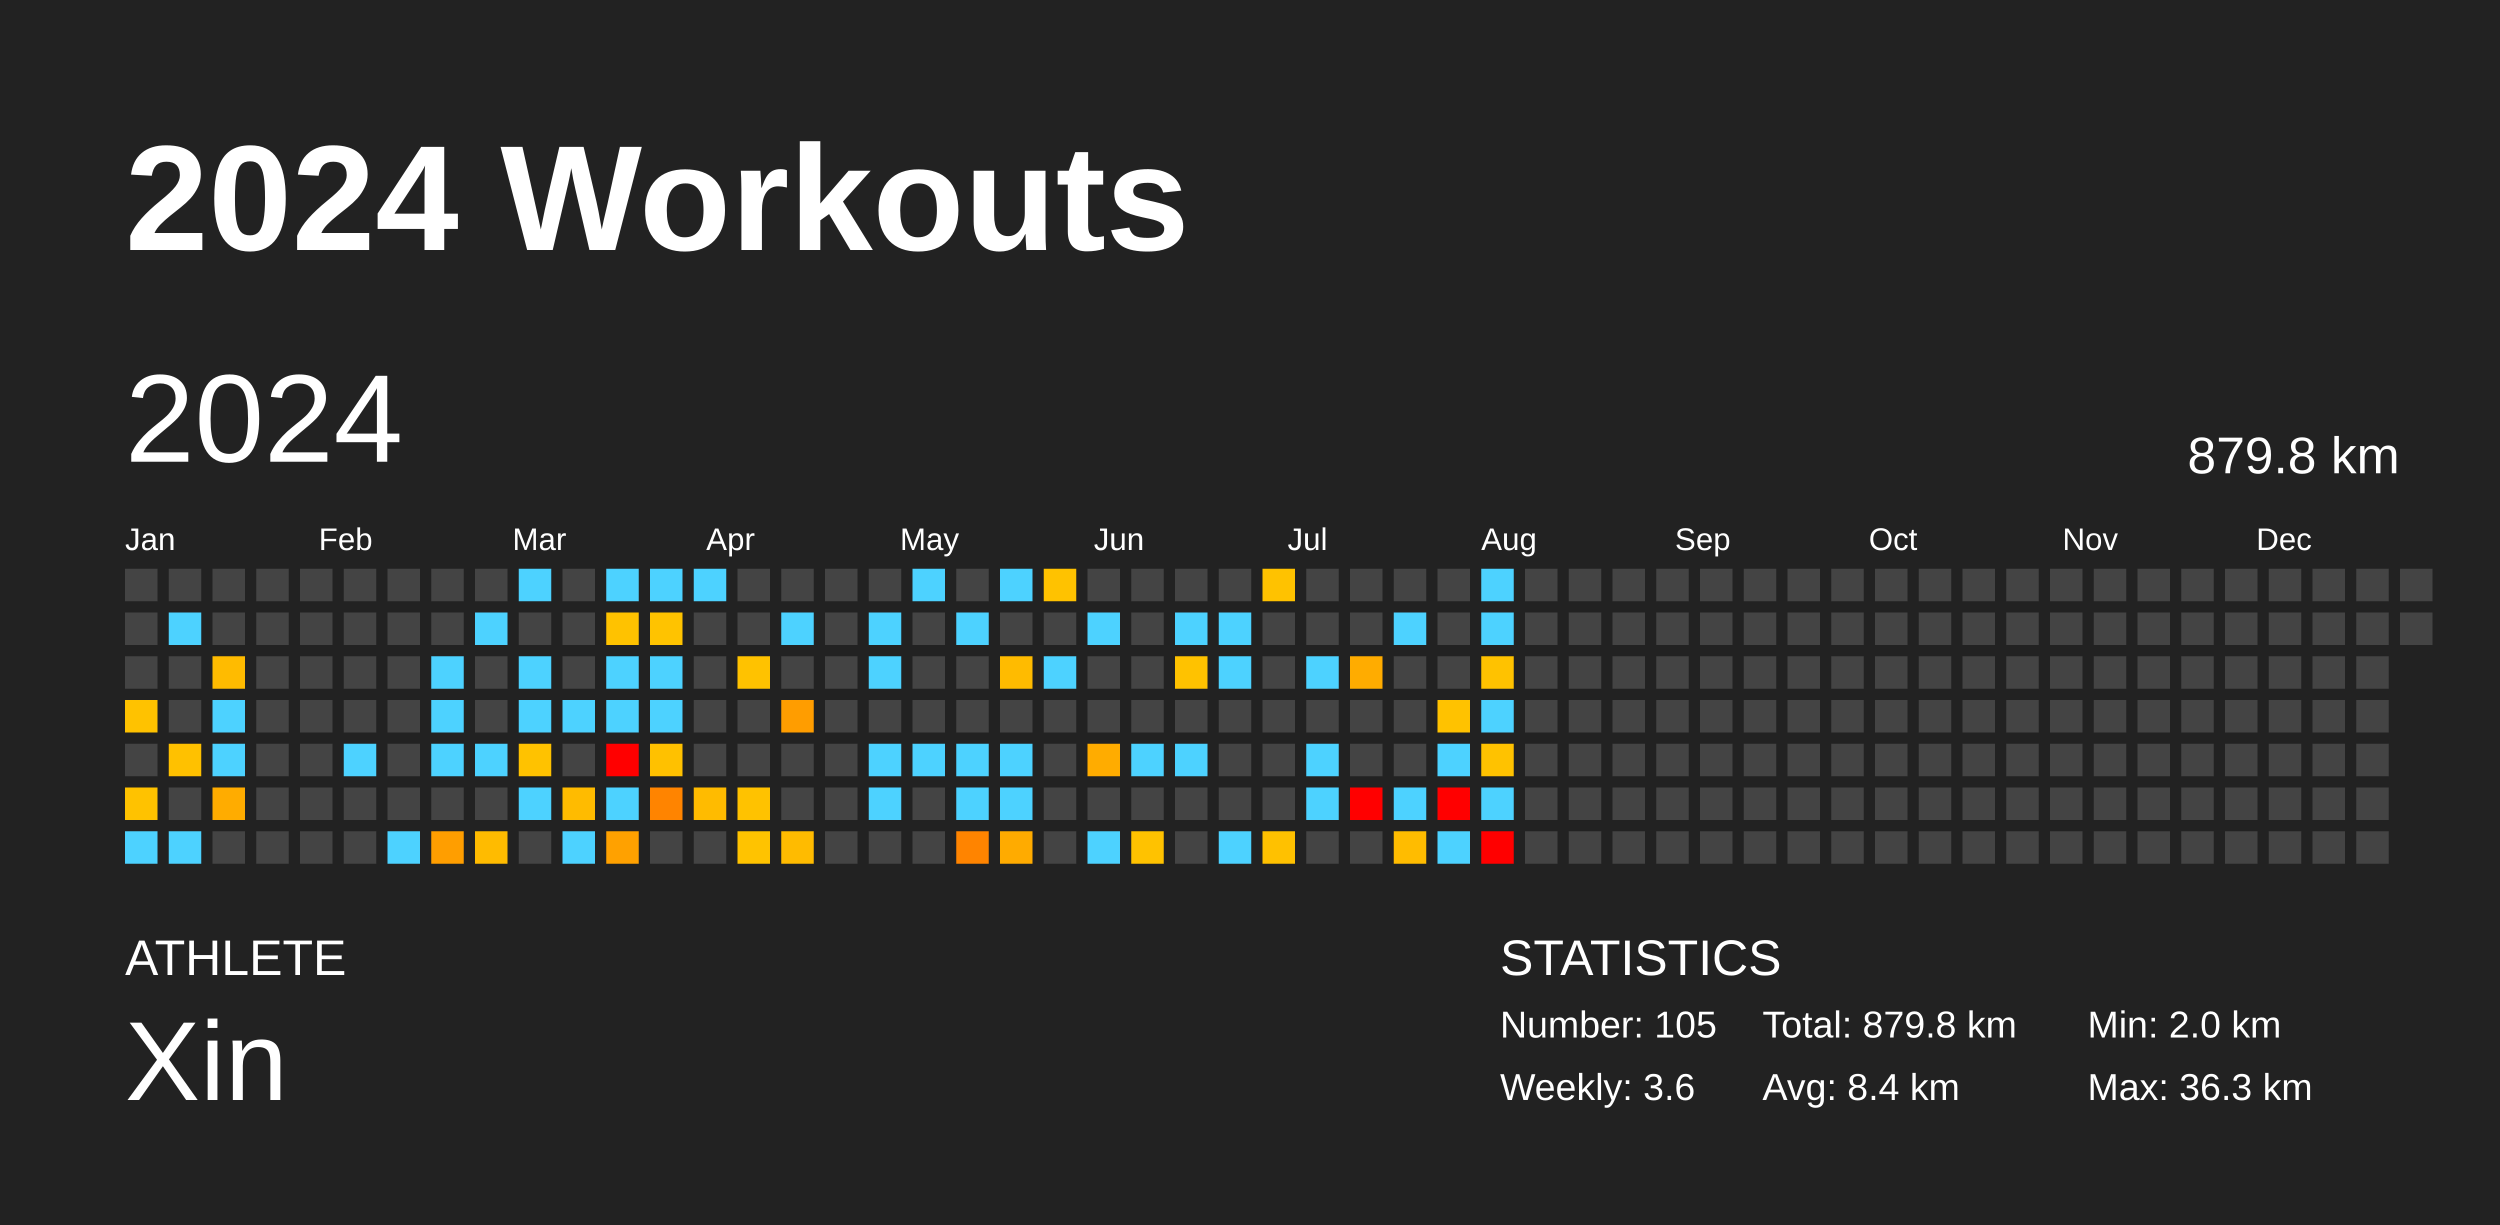
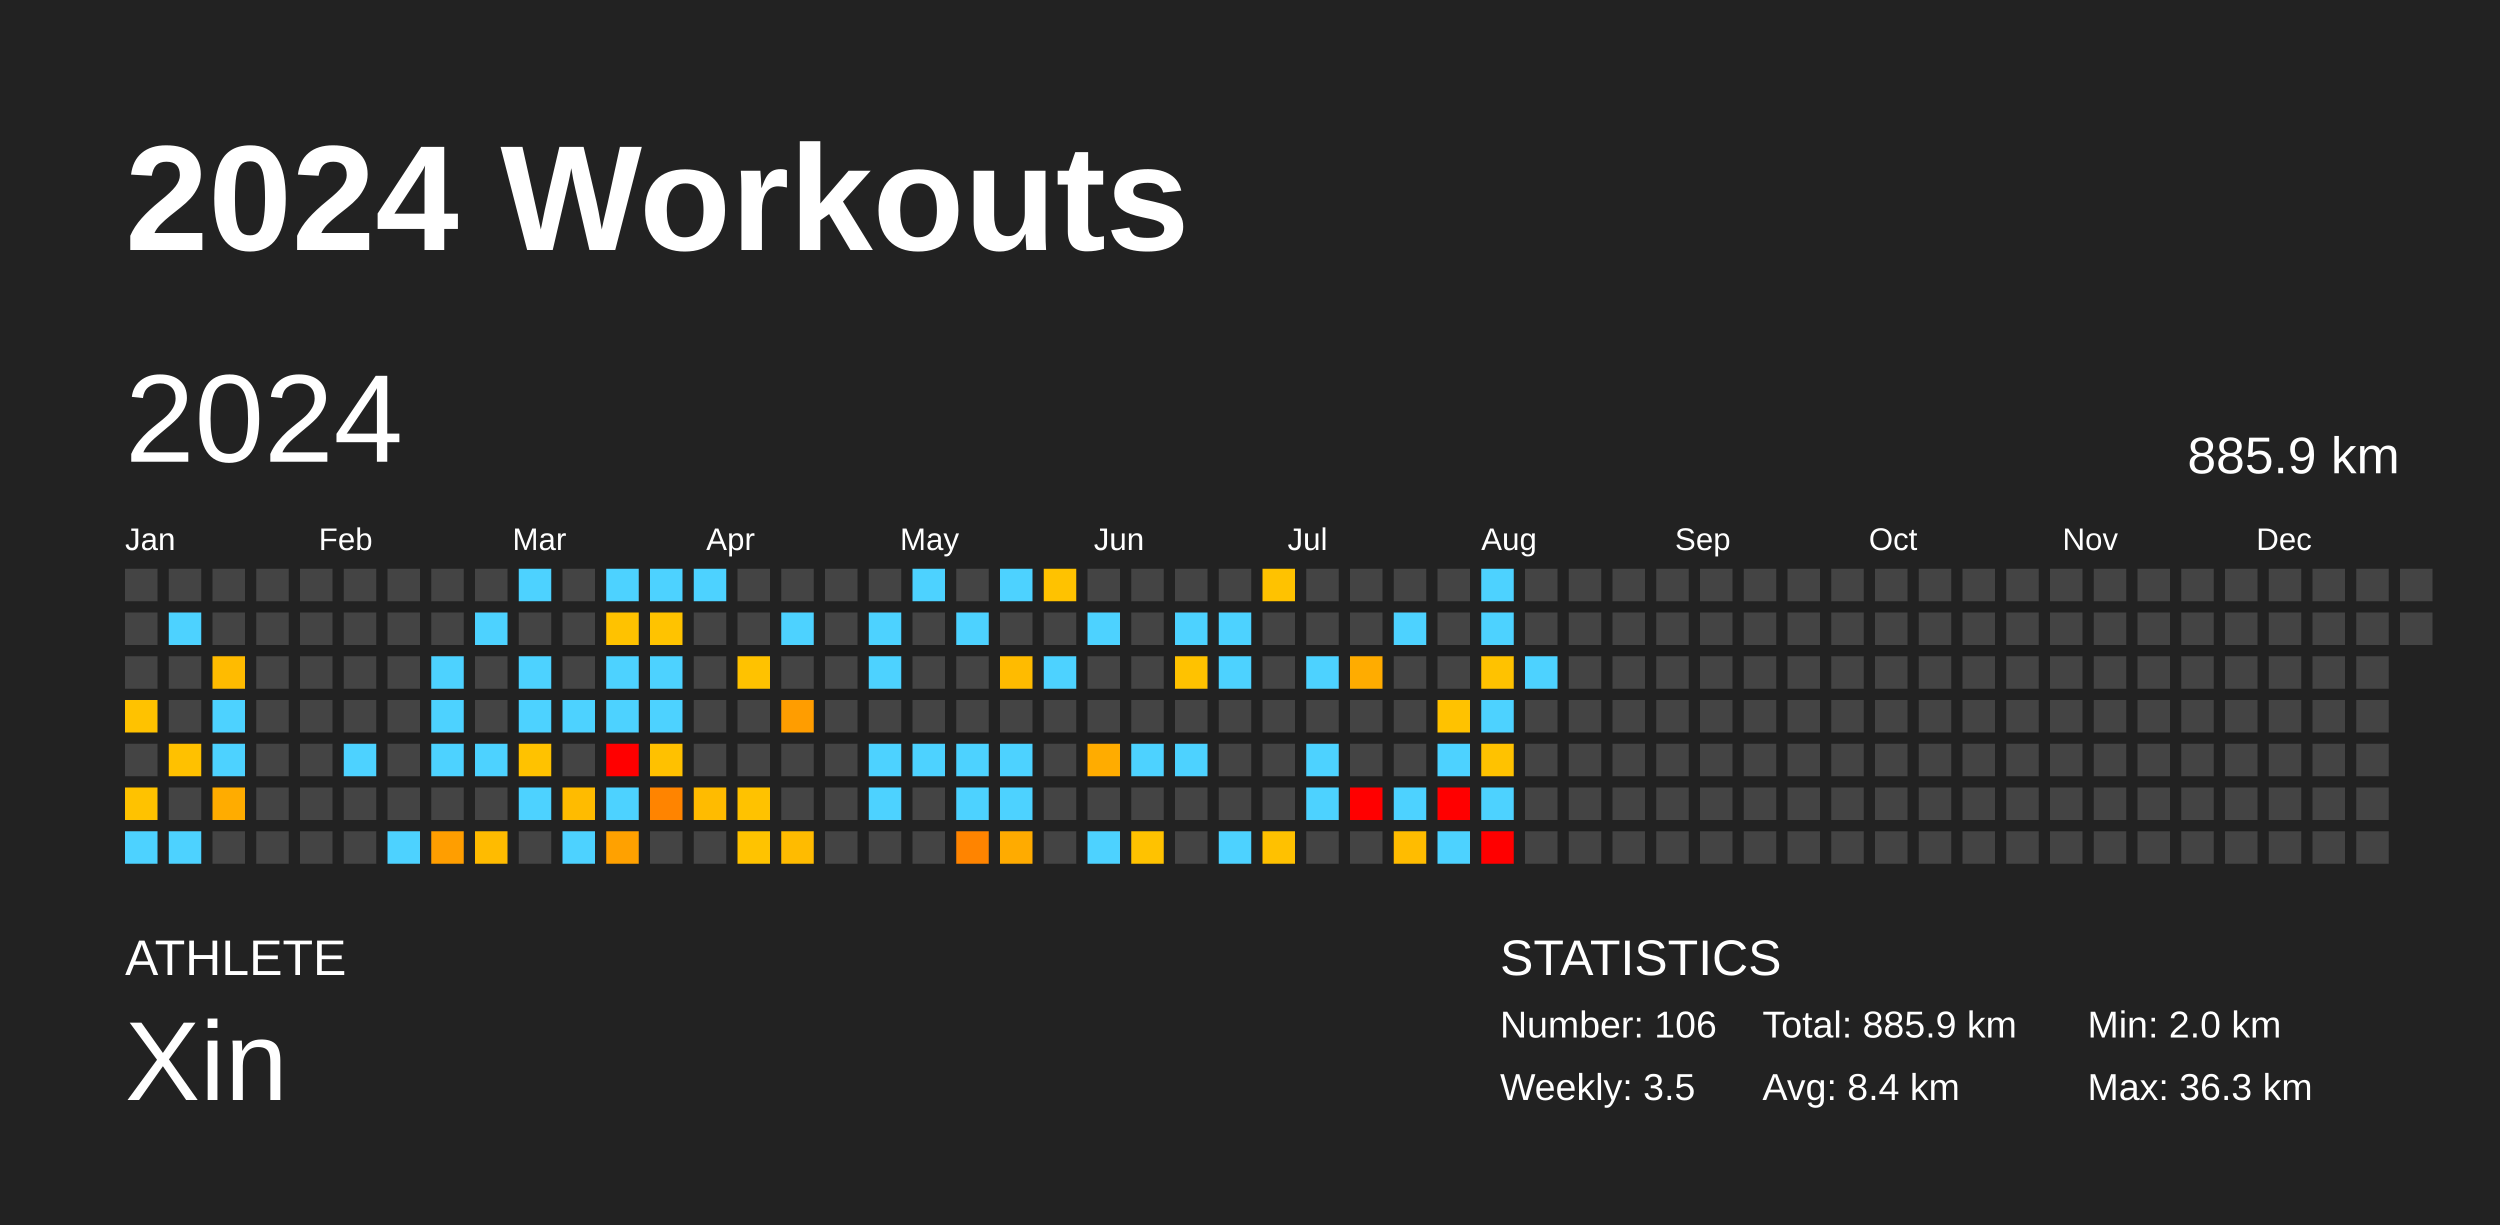
<svg xmlns="http://www.w3.org/2000/svg" baseProfile="full" height="98mm" version="1.1" viewBox="0,0,200,98" width="200mm">
  <defs />
  <rect fill="#222222" height="98" width="200" x="0" y="0" />
  <text fill="#FFFFFF" style="font-size:12px; font-family:Arial; font-weight:bold;" x="10" y="20">2024 Workouts</text>
  <text fill="#FFFFFF" style="font-size:4px; font-family:Arial" x="10" y="78">ATHLETE</text>
  <text fill="#FFFFFF" style="font-size:9px; font-family:Arial" x="10" y="88">Xin</text>
  <text fill="#FFFFFF" style="font-size:4px; font-family:Arial" x="120" y="78">STATISTICS</text>
-   <text fill="#FFFFFF" style="font-size:3px; font-family:Arial" x="120" y="83">Number: 105</text>
-   <text fill="#FFFFFF" style="font-size:3px; font-family:Arial" x="120" y="88">Weekly: 3.6</text>
-   <text fill="#FFFFFF" style="font-size:3px; font-family:Arial" x="141" y="83">Total: 879.8 km</text>
+   <text fill="#FFFFFF" style="font-size:3px; font-family:Arial" x="120" y="83">Number: 106</text>
+   <text fill="#FFFFFF" style="font-size:3px; font-family:Arial" x="120" y="88">Weekly: 3.5</text>
+   <text fill="#FFFFFF" style="font-size:3px; font-family:Arial" x="141" y="83">Total: 885.9 km</text>
  <text fill="#FFFFFF" style="font-size:3px; font-family:Arial" x="141" y="88">Avg: 8.4 km</text>
  <text fill="#FFFFFF" style="font-size:3px; font-family:Arial" x="167" y="83">Min: 2.0 km</text>
  <text fill="#FFFFFF" style="font-size:3px; font-family:Arial" x="167" y="88">Max: 36.3 km</text>
  <text dominant-baseline="hanging" fill="#FFFFFF" style="font-size:10.0px; font-family:Arial;" x="10" y="30">2024</text>
-   <text dominant-baseline="hanging" fill="#FFFFFF" style="font-size:4.125px; font-family:Arial;" x="175" y="35">879.8 km</text>
+   <text dominant-baseline="hanging" fill="#FFFFFF" style="font-size:4.125px; font-family:Arial;" x="175" y="35">885.9 km</text>
  <text fill="#FFFFFF" style="font-size:2.5px; font-family:Arial" x="10.0" y="44">Jan</text>
  <text fill="#FFFFFF" style="font-size:2.5px; font-family:Arial" x="25.5" y="44">Feb</text>
  <text fill="#FFFFFF" style="font-size:2.5px; font-family:Arial" x="41.0" y="44">Mar</text>
  <text fill="#FFFFFF" style="font-size:2.5px; font-family:Arial" x="56.5" y="44">Apr</text>
  <text fill="#FFFFFF" style="font-size:2.5px; font-family:Arial" x="72.0" y="44">May</text>
  <text fill="#FFFFFF" style="font-size:2.5px; font-family:Arial" x="87.5" y="44">Jun</text>
  <text fill="#FFFFFF" style="font-size:2.5px; font-family:Arial" x="103.0" y="44">Jul</text>
  <text fill="#FFFFFF" style="font-size:2.5px; font-family:Arial" x="118.5" y="44">Aug</text>
  <text fill="#FFFFFF" style="font-size:2.5px; font-family:Arial" x="134.0" y="44">Sep</text>
  <text fill="#FFFFFF" style="font-size:2.5px; font-family:Arial" x="149.5" y="44">Oct</text>
  <text fill="#FFFFFF" style="font-size:2.5px; font-family:Arial" x="165.0" y="44">Nov</text>
  <text fill="#FFFFFF" style="font-size:2.5px; font-family:Arial" x="180.5" y="44">Dec</text>
  <rect fill="#444444" height="2.6" width="2.6" x="10.0" y="45.5" />
  <rect fill="#444444" height="2.6" width="2.6" x="10.0" y="49.0" />
  <rect fill="#444444" height="2.6" width="2.6" x="10.0" y="52.5" />
  <rect fill="#ffc200" height="2.6" width="2.6" x="10.0" y="56.0" />
  <rect fill="#444444" height="2.6" width="2.6" x="10.0" y="59.5" />
  <rect fill="#ffc200" height="2.6" width="2.6" x="10.0" y="63.0" />
  <rect fill="#4dd2ff" height="2.6" width="2.6" x="10.0" y="66.5" />
  <rect fill="#444444" height="2.6" width="2.6" x="13.5" y="45.5" />
  <rect fill="#4dd2ff" height="2.6" width="2.6" x="13.5" y="49.0" />
  <rect fill="#444444" height="2.6" width="2.6" x="13.5" y="52.5" />
  <rect fill="#444444" height="2.6" width="2.6" x="13.5" y="56.0" />
  <rect fill="#ffc100" height="2.6" width="2.6" x="13.5" y="59.5" />
  <rect fill="#444444" height="2.6" width="2.6" x="13.5" y="63.0" />
  <rect fill="#4dd2ff" height="2.6" width="2.6" x="13.5" y="66.5" />
  <rect fill="#444444" height="2.6" width="2.6" x="17.0" y="45.5" />
  <rect fill="#444444" height="2.6" width="2.6" x="17.0" y="49.0" />
  <rect fill="#ffbb00" height="2.6" width="2.6" x="17.0" y="52.5" />
  <rect fill="#4dd2ff" height="2.6" width="2.6" x="17.0" y="56.0" />
  <rect fill="#4dd2ff" height="2.6" width="2.6" x="17.0" y="59.5" />
  <rect fill="#ffac00" height="2.6" width="2.6" x="17.0" y="63.0" />
  <rect fill="#444444" height="2.6" width="2.6" x="17.0" y="66.5" />
  <rect fill="#444444" height="2.6" width="2.6" x="20.5" y="45.5" />
  <rect fill="#444444" height="2.6" width="2.6" x="20.5" y="49.0" />
  <rect fill="#444444" height="2.6" width="2.6" x="20.5" y="52.5" />
  <rect fill="#444444" height="2.6" width="2.6" x="20.5" y="56.0" />
  <rect fill="#444444" height="2.6" width="2.6" x="20.5" y="59.5" />
  <rect fill="#444444" height="2.6" width="2.6" x="20.5" y="63.0" />
  <rect fill="#444444" height="2.6" width="2.6" x="20.5" y="66.5" />
  <rect fill="#444444" height="2.6" width="2.6" x="24.0" y="45.5" />
  <rect fill="#444444" height="2.6" width="2.6" x="24.0" y="49.0" />
  <rect fill="#444444" height="2.6" width="2.6" x="24.0" y="52.5" />
  <rect fill="#444444" height="2.6" width="2.6" x="24.0" y="56.0" />
  <rect fill="#444444" height="2.6" width="2.6" x="24.0" y="59.5" />
  <rect fill="#444444" height="2.6" width="2.6" x="24.0" y="63.0" />
  <rect fill="#444444" height="2.6" width="2.6" x="24.0" y="66.5" />
  <rect fill="#444444" height="2.6" width="2.6" x="27.5" y="45.5" />
  <rect fill="#444444" height="2.6" width="2.6" x="27.5" y="49.0" />
  <rect fill="#444444" height="2.6" width="2.6" x="27.5" y="52.5" />
  <rect fill="#444444" height="2.6" width="2.6" x="27.5" y="56.0" />
  <rect fill="#4dd2ff" height="2.6" width="2.6" x="27.5" y="59.5" />
  <rect fill="#444444" height="2.6" width="2.6" x="27.5" y="63.0" />
  <rect fill="#444444" height="2.6" width="2.6" x="27.5" y="66.5" />
  <rect fill="#444444" height="2.6" width="2.6" x="31.0" y="45.5" />
  <rect fill="#444444" height="2.6" width="2.6" x="31.0" y="49.0" />
  <rect fill="#444444" height="2.6" width="2.6" x="31.0" y="52.5" />
  <rect fill="#444444" height="2.6" width="2.6" x="31.0" y="56.0" />
  <rect fill="#444444" height="2.6" width="2.6" x="31.0" y="59.5" />
  <rect fill="#444444" height="2.6" width="2.6" x="31.0" y="63.0" />
  <rect fill="#4dd2ff" height="2.6" width="2.6" x="31.0" y="66.5" />
  <rect fill="#444444" height="2.6" width="2.6" x="34.5" y="45.5" />
  <rect fill="#444444" height="2.6" width="2.6" x="34.5" y="49.0" />
  <rect fill="#4dd2ff" height="2.6" width="2.6" x="34.5" y="52.5" />
  <rect fill="#4dd2ff" height="2.6" width="2.6" x="34.5" y="56.0" />
  <rect fill="#4dd2ff" height="2.6" width="2.6" x="34.5" y="59.5" />
  <rect fill="#444444" height="2.6" width="2.6" x="34.5" y="63.0" />
  <rect fill="#ff9e00" height="2.6" width="2.6" x="34.5" y="66.5" />
  <rect fill="#444444" height="2.6" width="2.6" x="38.0" y="45.5" />
  <rect fill="#4dd2ff" height="2.6" width="2.6" x="38.0" y="49.0" />
  <rect fill="#444444" height="2.6" width="2.6" x="38.0" y="52.5" />
  <rect fill="#444444" height="2.6" width="2.6" x="38.0" y="56.0" />
  <rect fill="#4dd2ff" height="2.6" width="2.6" x="38.0" y="59.5" />
  <rect fill="#444444" height="2.6" width="2.6" x="38.0" y="63.0" />
  <rect fill="#ffbb00" height="2.6" width="2.6" x="38.0" y="66.5" />
  <rect fill="#4dd2ff" height="2.6" width="2.6" x="41.5" y="45.5" />
  <rect fill="#444444" height="2.6" width="2.6" x="41.5" y="49.0" />
  <rect fill="#4dd2ff" height="2.6" width="2.6" x="41.5" y="52.5" />
  <rect fill="#4dd2ff" height="2.6" width="2.6" x="41.5" y="56.0" />
  <rect fill="#ffc200" height="2.6" width="2.6" x="41.5" y="59.5" />
  <rect fill="#4dd2ff" height="2.6" width="2.6" x="41.5" y="63.0" />
  <rect fill="#444444" height="2.6" width="2.6" x="41.5" y="66.5" />
  <rect fill="#444444" height="2.6" width="2.6" x="45.0" y="45.5" />
  <rect fill="#444444" height="2.6" width="2.6" x="45.0" y="49.0" />
  <rect fill="#444444" height="2.6" width="2.6" x="45.0" y="52.5" />
  <rect fill="#4dd2ff" height="2.6" width="2.6" x="45.0" y="56.0" />
  <rect fill="#444444" height="2.6" width="2.6" x="45.0" y="59.5" />
  <rect fill="#ffbb00" height="2.6" width="2.6" x="45.0" y="63.0" />
  <rect fill="#4dd2ff" height="2.6" width="2.6" x="45.0" y="66.5" />
  <rect fill="#4dd2ff" height="2.6" width="2.6" x="48.5" y="45.5" />
  <rect fill="#ffc200" height="2.6" width="2.6" x="48.5" y="49.0" />
  <rect fill="#4dd2ff" height="2.6" width="2.6" x="48.5" y="52.5" />
  <rect fill="#4dd2ff" height="2.6" width="2.6" x="48.5" y="56.0" />
  <rect fill="red" height="2.6" width="2.6" x="48.5" y="59.5" />
  <rect fill="#4dd2ff" height="2.6" width="2.6" x="48.5" y="63.0" />
  <rect fill="#ffa100" height="2.6" width="2.6" x="48.5" y="66.5" />
  <rect fill="#4dd2ff" height="2.6" width="2.6" x="52.0" y="45.5" />
  <rect fill="#ffc300" height="2.6" width="2.6" x="52.0" y="49.0" />
  <rect fill="#4dd2ff" height="2.6" width="2.6" x="52.0" y="52.5" />
  <rect fill="#4dd2ff" height="2.6" width="2.6" x="52.0" y="56.0" />
  <rect fill="#ffc100" height="2.6" width="2.6" x="52.0" y="59.5" />
  <rect fill="#ff8400" height="2.6" width="2.6" x="52.0" y="63.0" />
  <rect fill="#444444" height="2.6" width="2.6" x="52.0" y="66.5" />
  <rect fill="#4dd2ff" height="2.6" width="2.6" x="55.5" y="45.5" />
  <rect fill="#444444" height="2.6" width="2.6" x="55.5" y="49.0" />
  <rect fill="#444444" height="2.6" width="2.6" x="55.5" y="52.5" />
  <rect fill="#444444" height="2.6" width="2.6" x="55.5" y="56.0" />
  <rect fill="#444444" height="2.6" width="2.6" x="55.5" y="59.5" />
  <rect fill="#ffbb00" height="2.6" width="2.6" x="55.5" y="63.0" />
  <rect fill="#444444" height="2.6" width="2.6" x="55.5" y="66.5" />
  <rect fill="#444444" height="2.6" width="2.6" x="59.0" y="45.5" />
  <rect fill="#444444" height="2.6" width="2.6" x="59.0" y="49.0" />
  <rect fill="#ffc200" height="2.6" width="2.6" x="59.0" y="52.5" />
  <rect fill="#444444" height="2.6" width="2.6" x="59.0" y="56.0" />
  <rect fill="#444444" height="2.6" width="2.6" x="59.0" y="59.5" />
  <rect fill="#ffc200" height="2.6" width="2.6" x="59.0" y="63.0" />
  <rect fill="#ffc300" height="2.6" width="2.6" x="59.0" y="66.5" />
  <rect fill="#444444" height="2.6" width="2.6" x="62.5" y="45.5" />
  <rect fill="#4dd2ff" height="2.6" width="2.6" x="62.5" y="49.0" />
  <rect fill="#444444" height="2.6" width="2.6" x="62.5" y="52.5" />
  <rect fill="#ff9d00" height="2.6" width="2.6" x="62.5" y="56.0" />
  <rect fill="#444444" height="2.6" width="2.6" x="62.5" y="59.5" />
  <rect fill="#444444" height="2.6" width="2.6" x="62.5" y="63.0" />
  <rect fill="#ffbb00" height="2.6" width="2.6" x="62.5" y="66.5" />
  <rect fill="#444444" height="2.6" width="2.6" x="66.0" y="45.5" />
  <rect fill="#444444" height="2.6" width="2.6" x="66.0" y="49.0" />
  <rect fill="#444444" height="2.6" width="2.6" x="66.0" y="52.5" />
  <rect fill="#444444" height="2.6" width="2.6" x="66.0" y="56.0" />
  <rect fill="#444444" height="2.6" width="2.6" x="66.0" y="59.5" />
  <rect fill="#444444" height="2.6" width="2.6" x="66.0" y="63.0" />
  <rect fill="#444444" height="2.6" width="2.6" x="66.0" y="66.5" />
  <rect fill="#444444" height="2.6" width="2.6" x="69.5" y="45.5" />
  <rect fill="#4dd2ff" height="2.6" width="2.6" x="69.5" y="49.0" />
  <rect fill="#4dd2ff" height="2.6" width="2.6" x="69.5" y="52.5" />
  <rect fill="#444444" height="2.6" width="2.6" x="69.5" y="56.0" />
  <rect fill="#4dd2ff" height="2.6" width="2.6" x="69.5" y="59.5" />
  <rect fill="#4dd2ff" height="2.6" width="2.6" x="69.5" y="63.0" />
  <rect fill="#444444" height="2.6" width="2.6" x="69.5" y="66.5" />
  <rect fill="#4dd2ff" height="2.6" width="2.6" x="73.0" y="45.5" />
  <rect fill="#444444" height="2.6" width="2.6" x="73.0" y="49.0" />
  <rect fill="#444444" height="2.6" width="2.6" x="73.0" y="52.5" />
  <rect fill="#444444" height="2.6" width="2.6" x="73.0" y="56.0" />
  <rect fill="#4dd2ff" height="2.6" width="2.6" x="73.0" y="59.5" />
  <rect fill="#444444" height="2.6" width="2.6" x="73.0" y="63.0" />
  <rect fill="#444444" height="2.6" width="2.6" x="73.0" y="66.5" />
  <rect fill="#444444" height="2.6" width="2.6" x="76.5" y="45.5" />
  <rect fill="#4dd2ff" height="2.6" width="2.6" x="76.5" y="49.0" />
  <rect fill="#444444" height="2.6" width="2.6" x="76.5" y="52.5" />
  <rect fill="#444444" height="2.6" width="2.6" x="76.5" y="56.0" />
  <rect fill="#4dd2ff" height="2.6" width="2.6" x="76.5" y="59.5" />
  <rect fill="#4dd2ff" height="2.6" width="2.6" x="76.5" y="63.0" />
  <rect fill="#ff8400" height="2.6" width="2.6" x="76.5" y="66.5" />
  <rect fill="#4dd2ff" height="2.6" width="2.6" x="80.0" y="45.5" />
  <rect fill="#444444" height="2.6" width="2.6" x="80.0" y="49.0" />
  <rect fill="#ffbb00" height="2.6" width="2.6" x="80.0" y="52.5" />
  <rect fill="#444444" height="2.6" width="2.6" x="80.0" y="56.0" />
  <rect fill="#4dd2ff" height="2.6" width="2.6" x="80.0" y="59.5" />
  <rect fill="#4dd2ff" height="2.6" width="2.6" x="80.0" y="63.0" />
  <rect fill="#ffab00" height="2.6" width="2.6" x="80.0" y="66.5" />
  <rect fill="#ffc200" height="2.6" width="2.6" x="83.5" y="45.5" />
  <rect fill="#444444" height="2.6" width="2.6" x="83.5" y="49.0" />
  <rect fill="#4dd2ff" height="2.6" width="2.6" x="83.5" y="52.5" />
  <rect fill="#444444" height="2.6" width="2.6" x="83.5" y="56.0" />
  <rect fill="#444444" height="2.6" width="2.6" x="83.5" y="59.5" />
  <rect fill="#444444" height="2.6" width="2.6" x="83.5" y="63.0" />
  <rect fill="#444444" height="2.6" width="2.6" x="83.5" y="66.5" />
  <rect fill="#444444" height="2.6" width="2.6" x="87.0" y="45.5" />
  <rect fill="#4dd2ff" height="2.6" width="2.6" x="87.0" y="49.0" />
  <rect fill="#444444" height="2.6" width="2.6" x="87.0" y="52.5" />
  <rect fill="#444444" height="2.6" width="2.6" x="87.0" y="56.0" />
  <rect fill="#ffac00" height="2.6" width="2.6" x="87.0" y="59.5" />
  <rect fill="#444444" height="2.6" width="2.6" x="87.0" y="63.0" />
  <rect fill="#4dd2ff" height="2.6" width="2.6" x="87.0" y="66.5" />
  <rect fill="#444444" height="2.6" width="2.6" x="90.5" y="45.5" />
  <rect fill="#444444" height="2.6" width="2.6" x="90.5" y="49.0" />
  <rect fill="#444444" height="2.6" width="2.6" x="90.5" y="52.5" />
  <rect fill="#444444" height="2.6" width="2.6" x="90.5" y="56.0" />
  <rect fill="#4dd2ff" height="2.6" width="2.6" x="90.5" y="59.5" />
  <rect fill="#444444" height="2.6" width="2.6" x="90.5" y="63.0" />
  <rect fill="#ffc200" height="2.6" width="2.6" x="90.5" y="66.5" />
  <rect fill="#444444" height="2.6" width="2.6" x="94.0" y="45.5" />
  <rect fill="#4dd2ff" height="2.6" width="2.6" x="94.0" y="49.0" />
  <rect fill="#ffc200" height="2.6" width="2.6" x="94.0" y="52.5" />
  <rect fill="#444444" height="2.6" width="2.6" x="94.0" y="56.0" />
  <rect fill="#4dd2ff" height="2.6" width="2.6" x="94.0" y="59.5" />
  <rect fill="#444444" height="2.6" width="2.6" x="94.0" y="63.0" />
  <rect fill="#444444" height="2.6" width="2.6" x="94.0" y="66.5" />
  <rect fill="#444444" height="2.6" width="2.6" x="97.5" y="45.5" />
  <rect fill="#4dd2ff" height="2.6" width="2.6" x="97.5" y="49.0" />
  <rect fill="#4dd2ff" height="2.6" width="2.6" x="97.5" y="52.5" />
  <rect fill="#444444" height="2.6" width="2.6" x="97.5" y="56.0" />
  <rect fill="#444444" height="2.6" width="2.6" x="97.5" y="59.5" />
  <rect fill="#444444" height="2.6" width="2.6" x="97.5" y="63.0" />
  <rect fill="#4dd2ff" height="2.6" width="2.6" x="97.5" y="66.5" />
  <rect fill="#ffc200" height="2.6" width="2.6" x="101.0" y="45.5" />
  <rect fill="#444444" height="2.6" width="2.6" x="101.0" y="49.0" />
  <rect fill="#444444" height="2.6" width="2.6" x="101.0" y="52.5" />
  <rect fill="#444444" height="2.6" width="2.6" x="101.0" y="56.0" />
  <rect fill="#444444" height="2.6" width="2.6" x="101.0" y="59.5" />
  <rect fill="#444444" height="2.6" width="2.6" x="101.0" y="63.0" />
  <rect fill="#ffc100" height="2.6" width="2.6" x="101.0" y="66.5" />
  <rect fill="#444444" height="2.6" width="2.6" x="104.5" y="45.5" />
  <rect fill="#444444" height="2.6" width="2.6" x="104.5" y="49.0" />
  <rect fill="#4dd2ff" height="2.6" width="2.6" x="104.5" y="52.5" />
  <rect fill="#444444" height="2.6" width="2.6" x="104.5" y="56.0" />
  <rect fill="#4dd2ff" height="2.6" width="2.6" x="104.5" y="59.5" />
  <rect fill="#4dd2ff" height="2.6" width="2.6" x="104.5" y="63.0" />
  <rect fill="#444444" height="2.6" width="2.6" x="104.5" y="66.5" />
  <rect fill="#444444" height="2.6" width="2.6" x="108.0" y="45.5" />
  <rect fill="#444444" height="2.6" width="2.6" x="108.0" y="49.0" />
  <rect fill="#ffac00" height="2.6" width="2.6" x="108.0" y="52.5" />
  <rect fill="#444444" height="2.6" width="2.6" x="108.0" y="56.0" />
  <rect fill="#444444" height="2.6" width="2.6" x="108.0" y="59.5" />
  <rect fill="red" height="2.6" width="2.6" x="108.0" y="63.0" />
  <rect fill="#444444" height="2.6" width="2.6" x="108.0" y="66.5" />
  <rect fill="#444444" height="2.6" width="2.6" x="111.5" y="45.5" />
  <rect fill="#4dd2ff" height="2.6" width="2.6" x="111.5" y="49.0" />
  <rect fill="#444444" height="2.6" width="2.6" x="111.5" y="52.5" />
  <rect fill="#444444" height="2.6" width="2.6" x="111.5" y="56.0" />
  <rect fill="#444444" height="2.6" width="2.6" x="111.5" y="59.5" />
  <rect fill="#4dd2ff" height="2.6" width="2.6" x="111.5" y="63.0" />
  <rect fill="#ffbc00" height="2.6" width="2.6" x="111.5" y="66.5" />
  <rect fill="#444444" height="2.6" width="2.6" x="115.0" y="45.5" />
  <rect fill="#444444" height="2.6" width="2.6" x="115.0" y="49.0" />
  <rect fill="#444444" height="2.6" width="2.6" x="115.0" y="52.5" />
  <rect fill="#ffc200" height="2.6" width="2.6" x="115.0" y="56.0" />
  <rect fill="#4dd2ff" height="2.6" width="2.6" x="115.0" y="59.5" />
  <rect fill="red" height="2.6" width="2.6" x="115.0" y="63.0" />
  <rect fill="#4dd2ff" height="2.6" width="2.6" x="115.0" y="66.5" />
  <rect fill="#4dd2ff" height="2.6" width="2.6" x="118.5" y="45.5" />
  <rect fill="#4dd2ff" height="2.6" width="2.6" x="118.5" y="49.0" />
  <rect fill="#ffc200" height="2.6" width="2.6" x="118.5" y="52.5" />
  <rect fill="#4dd2ff" height="2.6" width="2.6" x="118.5" y="56.0" />
  <rect fill="#ffc200" height="2.6" width="2.6" x="118.5" y="59.5" />
  <rect fill="#4dd2ff" height="2.6" width="2.6" x="118.5" y="63.0" />
  <rect fill="red" height="2.6" width="2.6" x="118.5" y="66.5" />
  <rect fill="#444444" height="2.6" width="2.6" x="122.0" y="45.5" />
  <rect fill="#444444" height="2.6" width="2.6" x="122.0" y="49.0" />
-   <rect fill="#444444" height="2.6" width="2.6" x="122.0" y="52.5" />
+   <rect fill="#4dd2ff" height="2.6" width="2.6" x="122.0" y="52.5" />
  <rect fill="#444444" height="2.6" width="2.6" x="122.0" y="56.0" />
  <rect fill="#444444" height="2.6" width="2.6" x="122.0" y="59.5" />
  <rect fill="#444444" height="2.6" width="2.6" x="122.0" y="63.0" />
  <rect fill="#444444" height="2.6" width="2.6" x="122.0" y="66.5" />
  <rect fill="#444444" height="2.6" width="2.6" x="125.5" y="45.5" />
  <rect fill="#444444" height="2.6" width="2.6" x="125.5" y="49.0" />
  <rect fill="#444444" height="2.6" width="2.6" x="125.5" y="52.5" />
  <rect fill="#444444" height="2.6" width="2.6" x="125.5" y="56.0" />
  <rect fill="#444444" height="2.6" width="2.6" x="125.5" y="59.5" />
  <rect fill="#444444" height="2.6" width="2.6" x="125.5" y="63.0" />
  <rect fill="#444444" height="2.6" width="2.6" x="125.5" y="66.5" />
  <rect fill="#444444" height="2.6" width="2.6" x="129.0" y="45.5" />
  <rect fill="#444444" height="2.6" width="2.6" x="129.0" y="49.0" />
  <rect fill="#444444" height="2.6" width="2.6" x="129.0" y="52.5" />
  <rect fill="#444444" height="2.6" width="2.6" x="129.0" y="56.0" />
  <rect fill="#444444" height="2.6" width="2.6" x="129.0" y="59.5" />
  <rect fill="#444444" height="2.6" width="2.6" x="129.0" y="63.0" />
  <rect fill="#444444" height="2.6" width="2.6" x="129.0" y="66.5" />
  <rect fill="#444444" height="2.6" width="2.6" x="132.5" y="45.5" />
  <rect fill="#444444" height="2.6" width="2.6" x="132.5" y="49.0" />
  <rect fill="#444444" height="2.6" width="2.6" x="132.5" y="52.5" />
  <rect fill="#444444" height="2.6" width="2.6" x="132.5" y="56.0" />
  <rect fill="#444444" height="2.6" width="2.6" x="132.5" y="59.5" />
  <rect fill="#444444" height="2.6" width="2.6" x="132.5" y="63.0" />
  <rect fill="#444444" height="2.6" width="2.6" x="132.5" y="66.5" />
  <rect fill="#444444" height="2.6" width="2.6" x="136.0" y="45.5" />
  <rect fill="#444444" height="2.6" width="2.6" x="136.0" y="49.0" />
  <rect fill="#444444" height="2.6" width="2.6" x="136.0" y="52.5" />
  <rect fill="#444444" height="2.6" width="2.6" x="136.0" y="56.0" />
  <rect fill="#444444" height="2.6" width="2.6" x="136.0" y="59.5" />
  <rect fill="#444444" height="2.6" width="2.6" x="136.0" y="63.0" />
  <rect fill="#444444" height="2.6" width="2.6" x="136.0" y="66.5" />
  <rect fill="#444444" height="2.6" width="2.6" x="139.5" y="45.5" />
  <rect fill="#444444" height="2.6" width="2.6" x="139.5" y="49.0" />
  <rect fill="#444444" height="2.6" width="2.6" x="139.5" y="52.5" />
  <rect fill="#444444" height="2.6" width="2.6" x="139.5" y="56.0" />
  <rect fill="#444444" height="2.6" width="2.6" x="139.5" y="59.5" />
  <rect fill="#444444" height="2.6" width="2.6" x="139.5" y="63.0" />
  <rect fill="#444444" height="2.6" width="2.6" x="139.5" y="66.5" />
  <rect fill="#444444" height="2.6" width="2.6" x="143.0" y="45.5" />
  <rect fill="#444444" height="2.6" width="2.6" x="143.0" y="49.0" />
  <rect fill="#444444" height="2.6" width="2.6" x="143.0" y="52.5" />
  <rect fill="#444444" height="2.6" width="2.6" x="143.0" y="56.0" />
  <rect fill="#444444" height="2.6" width="2.6" x="143.0" y="59.5" />
  <rect fill="#444444" height="2.6" width="2.6" x="143.0" y="63.0" />
  <rect fill="#444444" height="2.6" width="2.6" x="143.0" y="66.5" />
  <rect fill="#444444" height="2.6" width="2.6" x="146.5" y="45.5" />
  <rect fill="#444444" height="2.6" width="2.6" x="146.5" y="49.0" />
  <rect fill="#444444" height="2.6" width="2.6" x="146.5" y="52.5" />
  <rect fill="#444444" height="2.6" width="2.6" x="146.5" y="56.0" />
  <rect fill="#444444" height="2.6" width="2.6" x="146.5" y="59.5" />
  <rect fill="#444444" height="2.6" width="2.6" x="146.5" y="63.0" />
  <rect fill="#444444" height="2.6" width="2.6" x="146.5" y="66.5" />
  <rect fill="#444444" height="2.6" width="2.6" x="150.0" y="45.5" />
  <rect fill="#444444" height="2.6" width="2.6" x="150.0" y="49.0" />
  <rect fill="#444444" height="2.6" width="2.6" x="150.0" y="52.5" />
  <rect fill="#444444" height="2.6" width="2.6" x="150.0" y="56.0" />
  <rect fill="#444444" height="2.6" width="2.6" x="150.0" y="59.5" />
  <rect fill="#444444" height="2.6" width="2.6" x="150.0" y="63.0" />
  <rect fill="#444444" height="2.6" width="2.6" x="150.0" y="66.5" />
  <rect fill="#444444" height="2.6" width="2.6" x="153.5" y="45.5" />
  <rect fill="#444444" height="2.6" width="2.6" x="153.5" y="49.0" />
  <rect fill="#444444" height="2.6" width="2.6" x="153.5" y="52.5" />
  <rect fill="#444444" height="2.6" width="2.6" x="153.5" y="56.0" />
  <rect fill="#444444" height="2.6" width="2.6" x="153.5" y="59.5" />
  <rect fill="#444444" height="2.6" width="2.6" x="153.5" y="63.0" />
  <rect fill="#444444" height="2.6" width="2.6" x="153.5" y="66.5" />
  <rect fill="#444444" height="2.6" width="2.6" x="157.0" y="45.5" />
  <rect fill="#444444" height="2.6" width="2.6" x="157.0" y="49.0" />
  <rect fill="#444444" height="2.6" width="2.6" x="157.0" y="52.5" />
  <rect fill="#444444" height="2.6" width="2.6" x="157.0" y="56.0" />
  <rect fill="#444444" height="2.6" width="2.6" x="157.0" y="59.5" />
  <rect fill="#444444" height="2.6" width="2.6" x="157.0" y="63.0" />
  <rect fill="#444444" height="2.6" width="2.6" x="157.0" y="66.5" />
  <rect fill="#444444" height="2.6" width="2.6" x="160.5" y="45.5" />
  <rect fill="#444444" height="2.6" width="2.6" x="160.5" y="49.0" />
  <rect fill="#444444" height="2.6" width="2.6" x="160.5" y="52.5" />
  <rect fill="#444444" height="2.6" width="2.6" x="160.5" y="56.0" />
  <rect fill="#444444" height="2.6" width="2.6" x="160.5" y="59.5" />
  <rect fill="#444444" height="2.6" width="2.6" x="160.5" y="63.0" />
  <rect fill="#444444" height="2.6" width="2.6" x="160.5" y="66.5" />
  <rect fill="#444444" height="2.6" width="2.6" x="164.0" y="45.5" />
  <rect fill="#444444" height="2.6" width="2.6" x="164.0" y="49.0" />
  <rect fill="#444444" height="2.6" width="2.6" x="164.0" y="52.5" />
  <rect fill="#444444" height="2.6" width="2.6" x="164.0" y="56.0" />
  <rect fill="#444444" height="2.6" width="2.6" x="164.0" y="59.5" />
  <rect fill="#444444" height="2.6" width="2.6" x="164.0" y="63.0" />
  <rect fill="#444444" height="2.6" width="2.6" x="164.0" y="66.5" />
  <rect fill="#444444" height="2.6" width="2.6" x="167.5" y="45.5" />
  <rect fill="#444444" height="2.6" width="2.6" x="167.5" y="49.0" />
  <rect fill="#444444" height="2.6" width="2.6" x="167.5" y="52.5" />
  <rect fill="#444444" height="2.6" width="2.6" x="167.5" y="56.0" />
  <rect fill="#444444" height="2.6" width="2.6" x="167.5" y="59.5" />
  <rect fill="#444444" height="2.6" width="2.6" x="167.5" y="63.0" />
  <rect fill="#444444" height="2.6" width="2.6" x="167.5" y="66.5" />
  <rect fill="#444444" height="2.6" width="2.6" x="171.0" y="45.5" />
  <rect fill="#444444" height="2.6" width="2.6" x="171.0" y="49.0" />
  <rect fill="#444444" height="2.6" width="2.6" x="171.0" y="52.5" />
  <rect fill="#444444" height="2.6" width="2.6" x="171.0" y="56.0" />
  <rect fill="#444444" height="2.6" width="2.6" x="171.0" y="59.5" />
  <rect fill="#444444" height="2.6" width="2.6" x="171.0" y="63.0" />
  <rect fill="#444444" height="2.6" width="2.6" x="171.0" y="66.5" />
  <rect fill="#444444" height="2.6" width="2.6" x="174.5" y="45.5" />
  <rect fill="#444444" height="2.6" width="2.6" x="174.5" y="49.0" />
  <rect fill="#444444" height="2.6" width="2.6" x="174.5" y="52.5" />
  <rect fill="#444444" height="2.6" width="2.6" x="174.5" y="56.0" />
  <rect fill="#444444" height="2.6" width="2.6" x="174.5" y="59.5" />
  <rect fill="#444444" height="2.6" width="2.6" x="174.5" y="63.0" />
  <rect fill="#444444" height="2.6" width="2.6" x="174.5" y="66.5" />
  <rect fill="#444444" height="2.6" width="2.6" x="178.0" y="45.5" />
  <rect fill="#444444" height="2.6" width="2.6" x="178.0" y="49.0" />
  <rect fill="#444444" height="2.6" width="2.6" x="178.0" y="52.5" />
  <rect fill="#444444" height="2.6" width="2.6" x="178.0" y="56.0" />
  <rect fill="#444444" height="2.6" width="2.6" x="178.0" y="59.5" />
  <rect fill="#444444" height="2.6" width="2.6" x="178.0" y="63.0" />
  <rect fill="#444444" height="2.6" width="2.6" x="178.0" y="66.5" />
  <rect fill="#444444" height="2.6" width="2.6" x="181.5" y="45.5" />
  <rect fill="#444444" height="2.6" width="2.6" x="181.5" y="49.0" />
  <rect fill="#444444" height="2.6" width="2.6" x="181.5" y="52.5" />
  <rect fill="#444444" height="2.6" width="2.6" x="181.5" y="56.0" />
  <rect fill="#444444" height="2.6" width="2.6" x="181.5" y="59.5" />
  <rect fill="#444444" height="2.6" width="2.6" x="181.5" y="63.0" />
  <rect fill="#444444" height="2.6" width="2.6" x="181.5" y="66.5" />
  <rect fill="#444444" height="2.6" width="2.6" x="185.0" y="45.5" />
  <rect fill="#444444" height="2.6" width="2.6" x="185.0" y="49.0" />
  <rect fill="#444444" height="2.6" width="2.6" x="185.0" y="52.5" />
  <rect fill="#444444" height="2.6" width="2.6" x="185.0" y="56.0" />
  <rect fill="#444444" height="2.6" width="2.6" x="185.0" y="59.5" />
  <rect fill="#444444" height="2.6" width="2.6" x="185.0" y="63.0" />
  <rect fill="#444444" height="2.6" width="2.6" x="185.0" y="66.5" />
  <rect fill="#444444" height="2.6" width="2.6" x="188.5" y="45.5" />
  <rect fill="#444444" height="2.6" width="2.6" x="188.5" y="49.0" />
  <rect fill="#444444" height="2.6" width="2.6" x="188.5" y="52.5" />
  <rect fill="#444444" height="2.6" width="2.6" x="188.5" y="56.0" />
  <rect fill="#444444" height="2.6" width="2.6" x="188.5" y="59.5" />
  <rect fill="#444444" height="2.6" width="2.6" x="188.5" y="63.0" />
  <rect fill="#444444" height="2.6" width="2.6" x="188.5" y="66.5" />
  <rect fill="#444444" height="2.6" width="2.6" x="192.0" y="45.5" />
  <rect fill="#444444" height="2.6" width="2.6" x="192.0" y="49.0" />
</svg>
